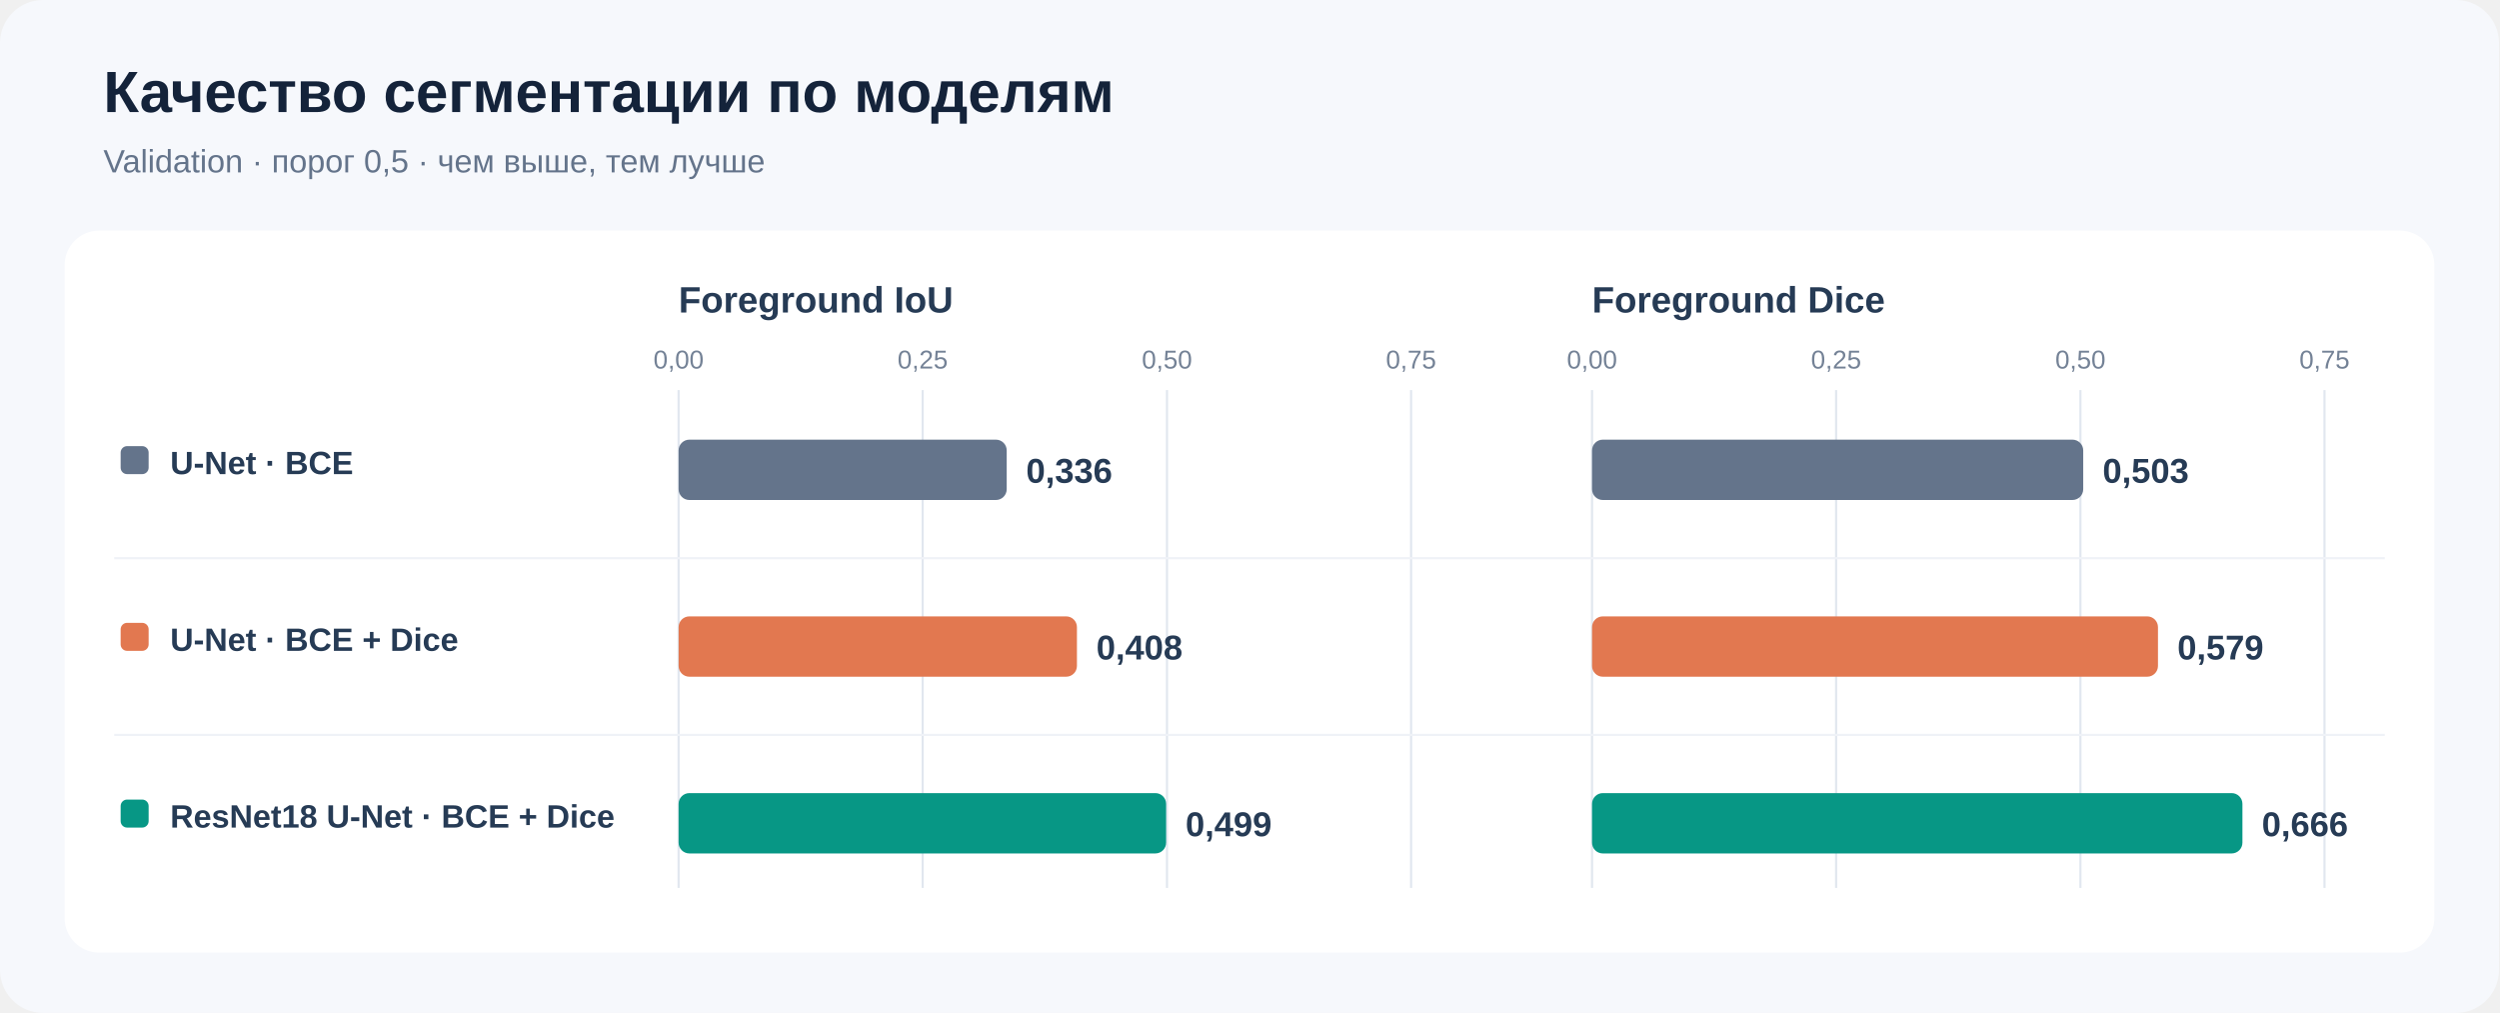
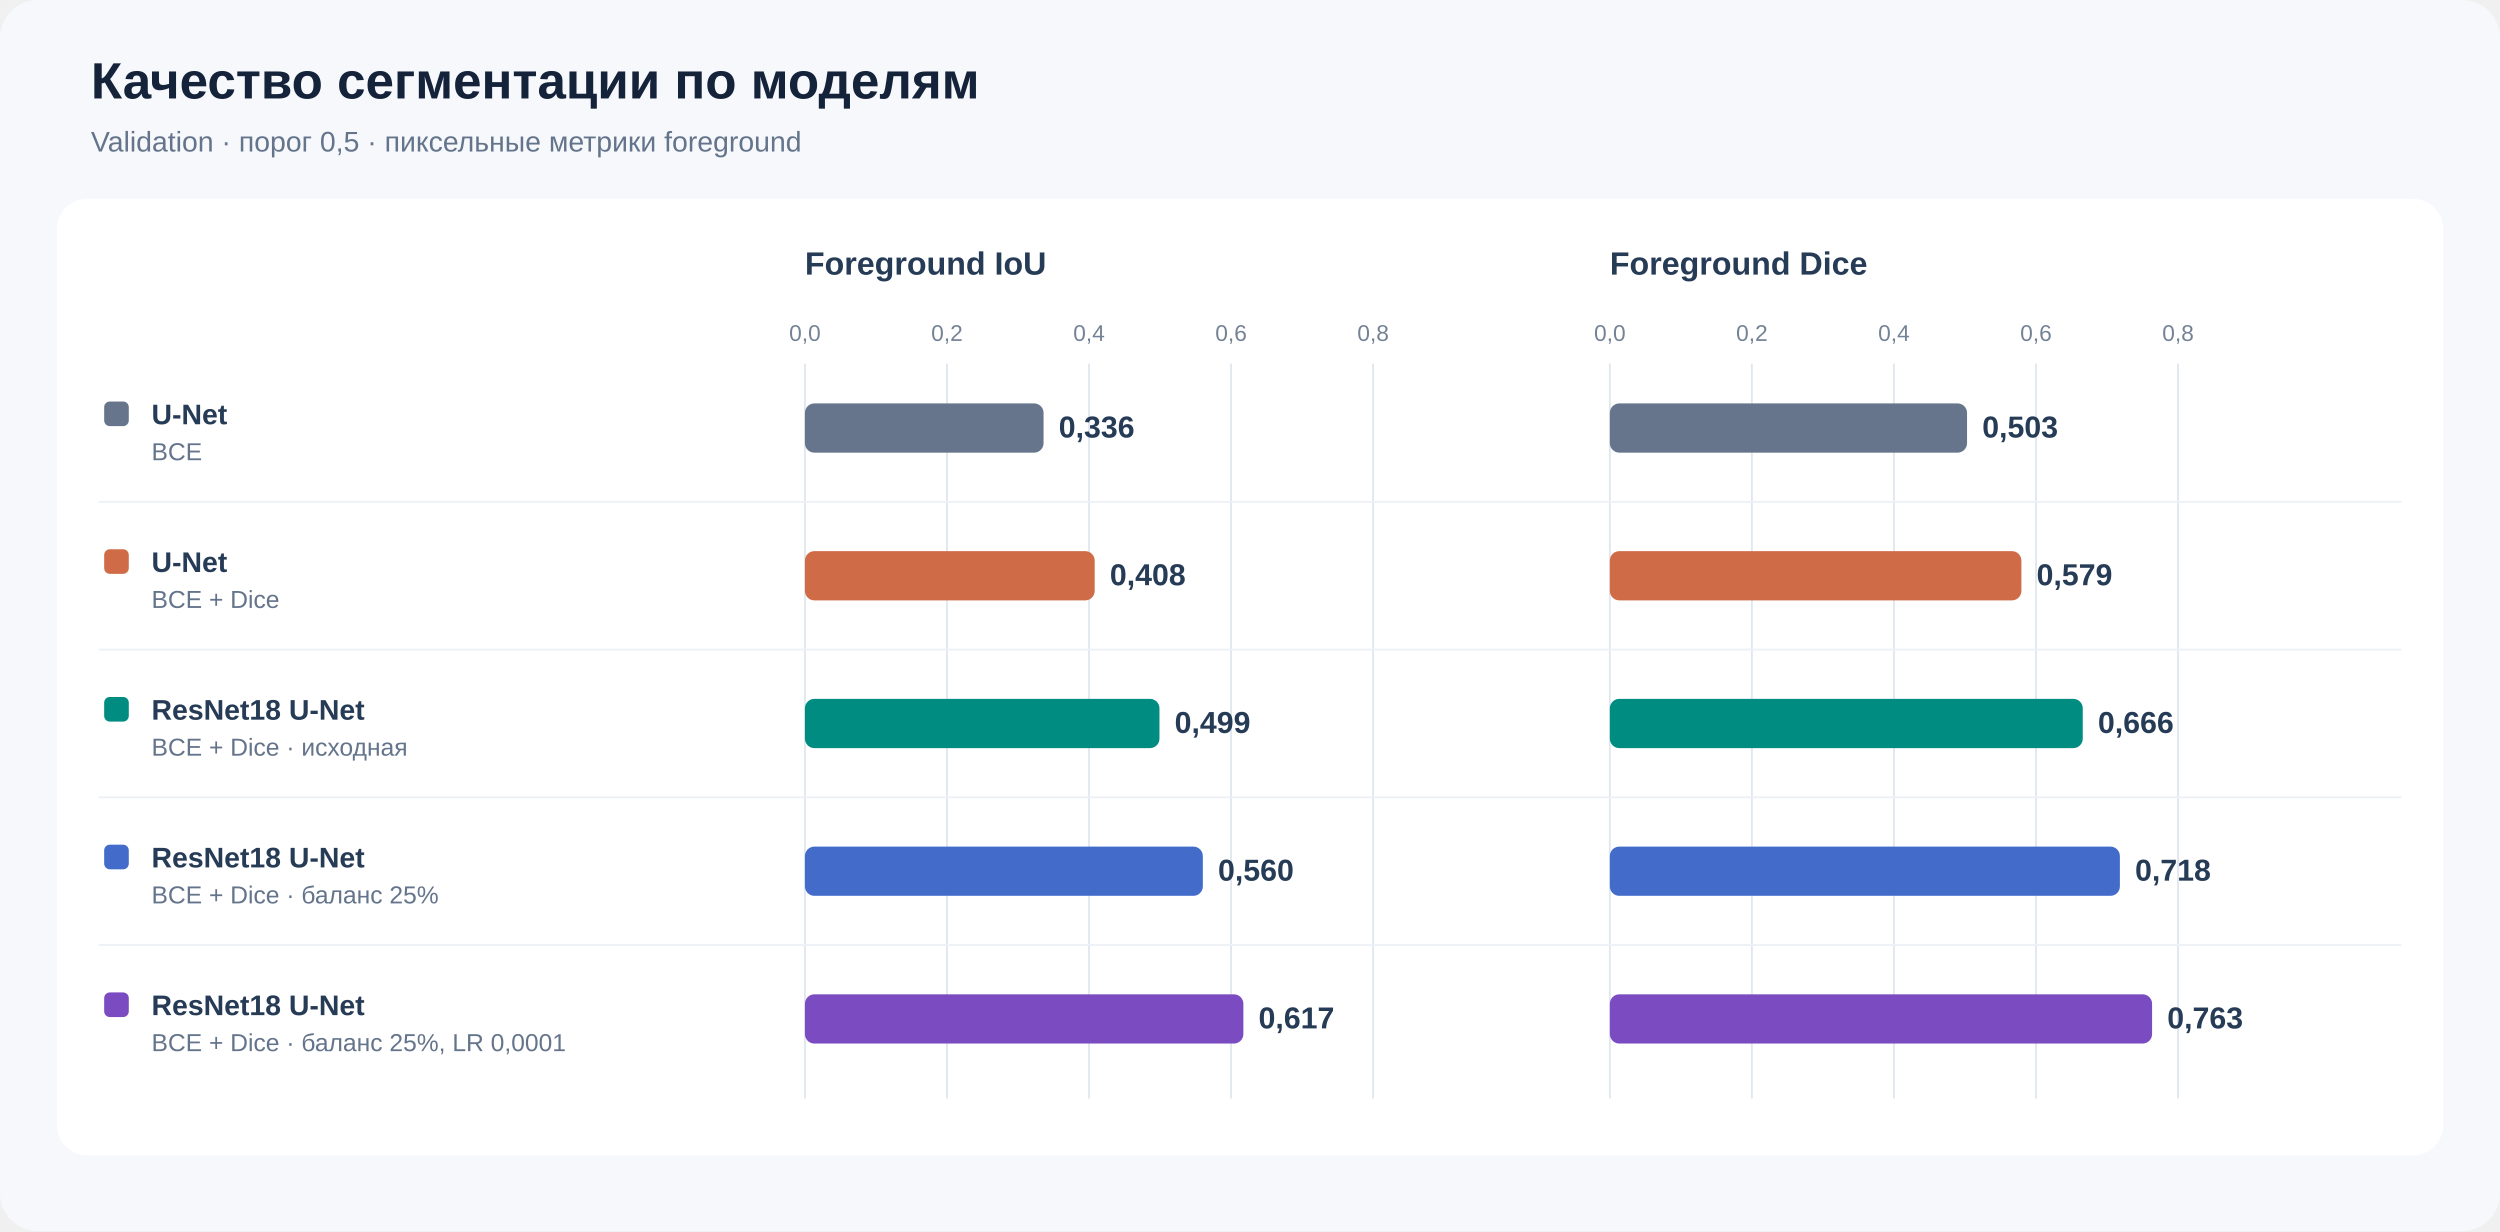
- <svg xmlns="http://www.w3.org/2000/svg" width="1160" height="470" viewBox="0 0 1160 470" role="img" aria-labelledby="title desc">
-   <style>text{font-family:"Segoe UI",Arial,sans-serif} .title{font-size:27px;font-weight:700;fill:#14233a} .sub{font-size:15px;fill:#64748b} .head{font-size:17px;font-weight:700;fill:#263b55} .label{font-size:15px;font-weight:600;fill:#263b55} .tick{font-size:12px;fill:#748296} .value{font-size:16px;font-weight:700;fill:#263b55} .note{font-size:13px;fill:#64748b}</style>
-   <rect width="1160" height="470" rx="20" fill="#f6f8fc" />
+ <svg xmlns="http://www.w3.org/2000/svg" width="1320" height="650" viewBox="0 0 1320 650" role="img" aria-labelledby="title desc">
+   <style>text{font-family:"Segoe UI",Arial,sans-serif}.title{font-size:27px;font-weight:700;fill:#14233a}.sub{font-size:15px;fill:#64748b}.head{font-size:17px;font-weight:700;fill:#263b55}.label{font-size:15px;font-weight:600;fill:#263b55}.detail{font-size:13px;fill:#64748b}.tick{font-size:12px;fill:#748296}.value{font-size:16px;font-weight:700;fill:#263b55}.note{font-size:13px;fill:#64748b}</style>
+   <rect x="0.0" y="0.0" width="1320.0" height="650.0" rx="20.0" fill="#f6f8fc" />
  <text x="48.0" y="52.0" class="title" text-anchor="start">Качество сегментации по моделям</text>
-   <text x="48.0" y="80.0" class="sub" text-anchor="start">Validation · порог 0,5 · чем выше, тем лучше</text>
-   <rect x="30.0" y="107.0" width="1100.0" height="335.0" rx="16.0" fill="#ffffff" />
-   <text x="315.0" y="145.0" class="head" text-anchor="start">Foreground IoU</text>
-   <line x1="315.0" y1="181.0" x2="315.0" y2="412.0" stroke="#e1e7ef" stroke-width="1" />
-   <text x="315.0" y="171.0" class="tick" text-anchor="middle">0,00</text>
-   <line x1="428.3" y1="181.0" x2="428.3" y2="412.0" stroke="#e1e7ef" stroke-width="1" />
-   <text x="428.3" y="171.0" class="tick" text-anchor="middle">0,25</text>
-   <line x1="541.7" y1="181.0" x2="541.7" y2="412.0" stroke="#e1e7ef" stroke-width="1" />
-   <text x="541.7" y="171.0" class="tick" text-anchor="middle">0,50</text>
-   <line x1="655.0" y1="181.0" x2="655.0" y2="412.0" stroke="#e1e7ef" stroke-width="1" />
-   <text x="655.0" y="171.0" class="tick" text-anchor="middle">0,75</text>
-   <rect x="315.0" y="204.0" width="152.3" height="28.0" rx="5.0" fill="#64748b" />
-   <text x="476.3" y="224.0" class="value" text-anchor="start">0,336</text>
-   <rect x="315.0" y="286.0" width="184.9" height="28.0" rx="5.0" fill="#e27850" />
-   <text x="508.9" y="306.0" class="value" text-anchor="start">0,408</text>
-   <rect x="315.0" y="368.0" width="226.3" height="28.0" rx="5.0" fill="#079785" />
-   <text x="550.3" y="388.0" class="value" text-anchor="start">0,499</text>
-   <text x="739.0" y="145.0" class="head" text-anchor="start">Foreground Dice</text>
-   <line x1="739.0" y1="181.0" x2="739.0" y2="412.0" stroke="#e1e7ef" stroke-width="1" />
-   <text x="739.0" y="171.0" class="tick" text-anchor="middle">0,00</text>
-   <line x1="852.3" y1="181.0" x2="852.3" y2="412.0" stroke="#e1e7ef" stroke-width="1" />
-   <text x="852.3" y="171.0" class="tick" text-anchor="middle">0,25</text>
-   <line x1="965.7" y1="181.0" x2="965.7" y2="412.0" stroke="#e1e7ef" stroke-width="1" />
-   <text x="965.7" y="171.0" class="tick" text-anchor="middle">0,50</text>
-   <line x1="1079.0" y1="181.0" x2="1079.0" y2="412.0" stroke="#e1e7ef" stroke-width="1" />
-   <text x="1079.0" y="171.0" class="tick" text-anchor="middle">0,75</text>
-   <rect x="739.0" y="204.0" width="228.0" height="28.0" rx="5.0" fill="#64748b" />
-   <text x="976.0" y="224.0" class="value" text-anchor="start">0,503</text>
-   <rect x="739.0" y="286.0" width="262.7" height="28.0" rx="5.0" fill="#e27850" />
-   <text x="1010.7" y="306.0" class="value" text-anchor="start">0,579</text>
-   <rect x="739.0" y="368.0" width="301.9" height="28.0" rx="5.0" fill="#079785" />
-   <text x="1049.9" y="388.0" class="value" text-anchor="start">0,666</text>
-   <rect x="56.0" y="207.0" width="13.0" height="13.0" rx="3.0" fill="#64748b" />
-   <text x="79.0" y="220.0" class="label" text-anchor="start">U-Net · BCE</text>
-   <line x1="53.0" y1="259.0" x2="1107.0" y2="259.0" stroke="#eff2f7" stroke-width="1" />
-   <rect x="56.0" y="289.0" width="13.0" height="13.0" rx="3.0" fill="#e27850" />
-   <text x="79.0" y="302.0" class="label" text-anchor="start">U-Net · BCE + Dice</text>
-   <line x1="53.0" y1="341.0" x2="1107.0" y2="341.0" stroke="#eff2f7" stroke-width="1" />
-   <rect x="56.0" y="371.0" width="13.0" height="13.0" rx="3.0" fill="#079785" />
-   <text x="79.0" y="384.0" class="label" text-anchor="start">ResNet18 U-Net · BCE + Dice</text>
+   <text x="48.0" y="80.0" class="sub" text-anchor="start">Validation · порог 0,5 · пиксельные метрики foreground</text>
+   <rect x="30.0" y="105.0" width="1260.0" height="505.0" rx="16.0" fill="#ffffff" />
+   <text x="425.0" y="145.0" class="head" text-anchor="start">Foreground IoU</text>
+   <text x="850.0" y="145.0" class="head" text-anchor="start">Foreground Dice</text>
+   <line x1="425.0" y1="192.0" x2="425.0" y2="580.0" stroke="#e1e7ef" stroke-width="1" />
+   <text x="425.0" y="180.0" class="tick" text-anchor="middle">0,0</text>
+   <line x1="500.0" y1="192.0" x2="500.0" y2="580.0" stroke="#e1e7ef" stroke-width="1" />
+   <text x="500.0" y="180.0" class="tick" text-anchor="middle">0,2</text>
+   <line x1="575.0" y1="192.0" x2="575.0" y2="580.0" stroke="#e1e7ef" stroke-width="1" />
+   <text x="575.0" y="180.0" class="tick" text-anchor="middle">0,4</text>
+   <line x1="650.0" y1="192.0" x2="650.0" y2="580.0" stroke="#e1e7ef" stroke-width="1" />
+   <text x="650.0" y="180.0" class="tick" text-anchor="middle">0,6</text>
+   <line x1="725.0" y1="192.0" x2="725.0" y2="580.0" stroke="#e1e7ef" stroke-width="1" />
+   <text x="725.0" y="180.0" class="tick" text-anchor="middle">0,8</text>
+   <line x1="850.0" y1="192.0" x2="850.0" y2="580.0" stroke="#e1e7ef" stroke-width="1" />
+   <text x="850.0" y="180.0" class="tick" text-anchor="middle">0,0</text>
+   <line x1="925.0" y1="192.0" x2="925.0" y2="580.0" stroke="#e1e7ef" stroke-width="1" />
+   <text x="925.0" y="180.0" class="tick" text-anchor="middle">0,2</text>
+   <line x1="1000.0" y1="192.0" x2="1000.0" y2="580.0" stroke="#e1e7ef" stroke-width="1" />
+   <text x="1000.0" y="180.0" class="tick" text-anchor="middle">0,4</text>
+   <line x1="1075.0" y1="192.0" x2="1075.0" y2="580.0" stroke="#e1e7ef" stroke-width="1" />
+   <text x="1075.0" y="180.0" class="tick" text-anchor="middle">0,6</text>
+   <line x1="1150.0" y1="192.0" x2="1150.0" y2="580.0" stroke="#e1e7ef" stroke-width="1" />
+   <text x="1150.0" y="180.0" class="tick" text-anchor="middle">0,8</text>
+   <rect x="425.0" y="213.0" width="126.0" height="26.0" rx="5.0" fill="#66758b" />
+   <text x="559.0" y="231.0" class="value" text-anchor="start">0,336</text>
+   <rect x="850.0" y="213.0" width="188.6" height="26.0" rx="5.0" fill="#66758b" />
+   <text x="1046.6" y="231.0" class="value" text-anchor="start">0,503</text>
+   <rect x="425.0" y="291.0" width="153.0" height="26.0" rx="5.0" fill="#d06b47" />
+   <text x="586.0" y="309.0" class="value" text-anchor="start">0,408</text>
+   <rect x="850.0" y="291.0" width="217.3" height="26.0" rx="5.0" fill="#d06b47" />
+   <text x="1075.3" y="309.0" class="value" text-anchor="start">0,579</text>
+   <rect x="425.0" y="369.0" width="187.2" height="26.0" rx="5.0" fill="#008c80" />
+   <text x="620.2" y="387.0" class="value" text-anchor="start">0,499</text>
+   <rect x="850.0" y="369.0" width="249.7" height="26.0" rx="5.0" fill="#008c80" />
+   <text x="1107.7" y="387.0" class="value" text-anchor="start">0,666</text>
+   <rect x="425.0" y="447.0" width="210.1" height="26.0" rx="5.0" fill="#426bca" />
+   <text x="643.1" y="465.0" class="value" text-anchor="start">0,560</text>
+   <rect x="850.0" y="447.0" width="269.3" height="26.0" rx="5.0" fill="#426bca" />
+   <text x="1127.3" y="465.0" class="value" text-anchor="start">0,718</text>
+   <rect x="425.0" y="525.0" width="231.5" height="26.0" rx="5.0" fill="#7b4bc2" />
+   <text x="664.5" y="543.0" class="value" text-anchor="start">0,617</text>
+   <rect x="850.0" y="525.0" width="286.3" height="26.0" rx="5.0" fill="#7b4bc2" />
+   <text x="1144.3" y="543.0" class="value" text-anchor="start">0,763</text>
+   <rect x="55.0" y="212.0" width="13.0" height="13.0" rx="3.0" fill="#66758b" />
+   <text x="80.0" y="224.0" class="label" text-anchor="start">U-Net</text>
+   <text x="80.0" y="243.0" class="detail" text-anchor="start">BCE</text>
+   <line x1="52.0" y1="265.0" x2="1268.0" y2="265.0" stroke="#edf1f6" stroke-width="1" />
+   <rect x="55.0" y="290.0" width="13.0" height="13.0" rx="3.0" fill="#d06b47" />
+   <text x="80.0" y="302.0" class="label" text-anchor="start">U-Net</text>
+   <text x="80.0" y="321.0" class="detail" text-anchor="start">BCE + Dice</text>
+   <line x1="52.0" y1="343.0" x2="1268.0" y2="343.0" stroke="#edf1f6" stroke-width="1" />
+   <rect x="55.0" y="368.0" width="13.0" height="13.0" rx="3.0" fill="#008c80" />
+   <text x="80.0" y="380.0" class="label" text-anchor="start">ResNet18 U-Net</text>
+   <text x="80.0" y="399.0" class="detail" text-anchor="start">BCE + Dice · исходная</text>
+   <line x1="52.0" y1="421.0" x2="1268.0" y2="421.0" stroke="#edf1f6" stroke-width="1" />
+   <rect x="55.0" y="446.0" width="13.0" height="13.0" rx="3.0" fill="#426bca" />
+   <text x="80.0" y="458.0" class="label" text-anchor="start">ResNet18 U-Net</text>
+   <text x="80.0" y="477.0" class="detail" text-anchor="start">BCE + Dice · баланс 25%</text>
+   <line x1="52.0" y1="499.0" x2="1268.0" y2="499.0" stroke="#edf1f6" stroke-width="1" />
+   <rect x="55.0" y="524.0" width="13.0" height="13.0" rx="3.0" fill="#7b4bc2" />
+   <text x="80.0" y="536.0" class="label" text-anchor="start">ResNet18 U-Net</text>
+   <text x="80.0" y="555.0" class="detail" text-anchor="start">BCE + Dice · баланс 25%, LR 0,0001</text>
</svg>
